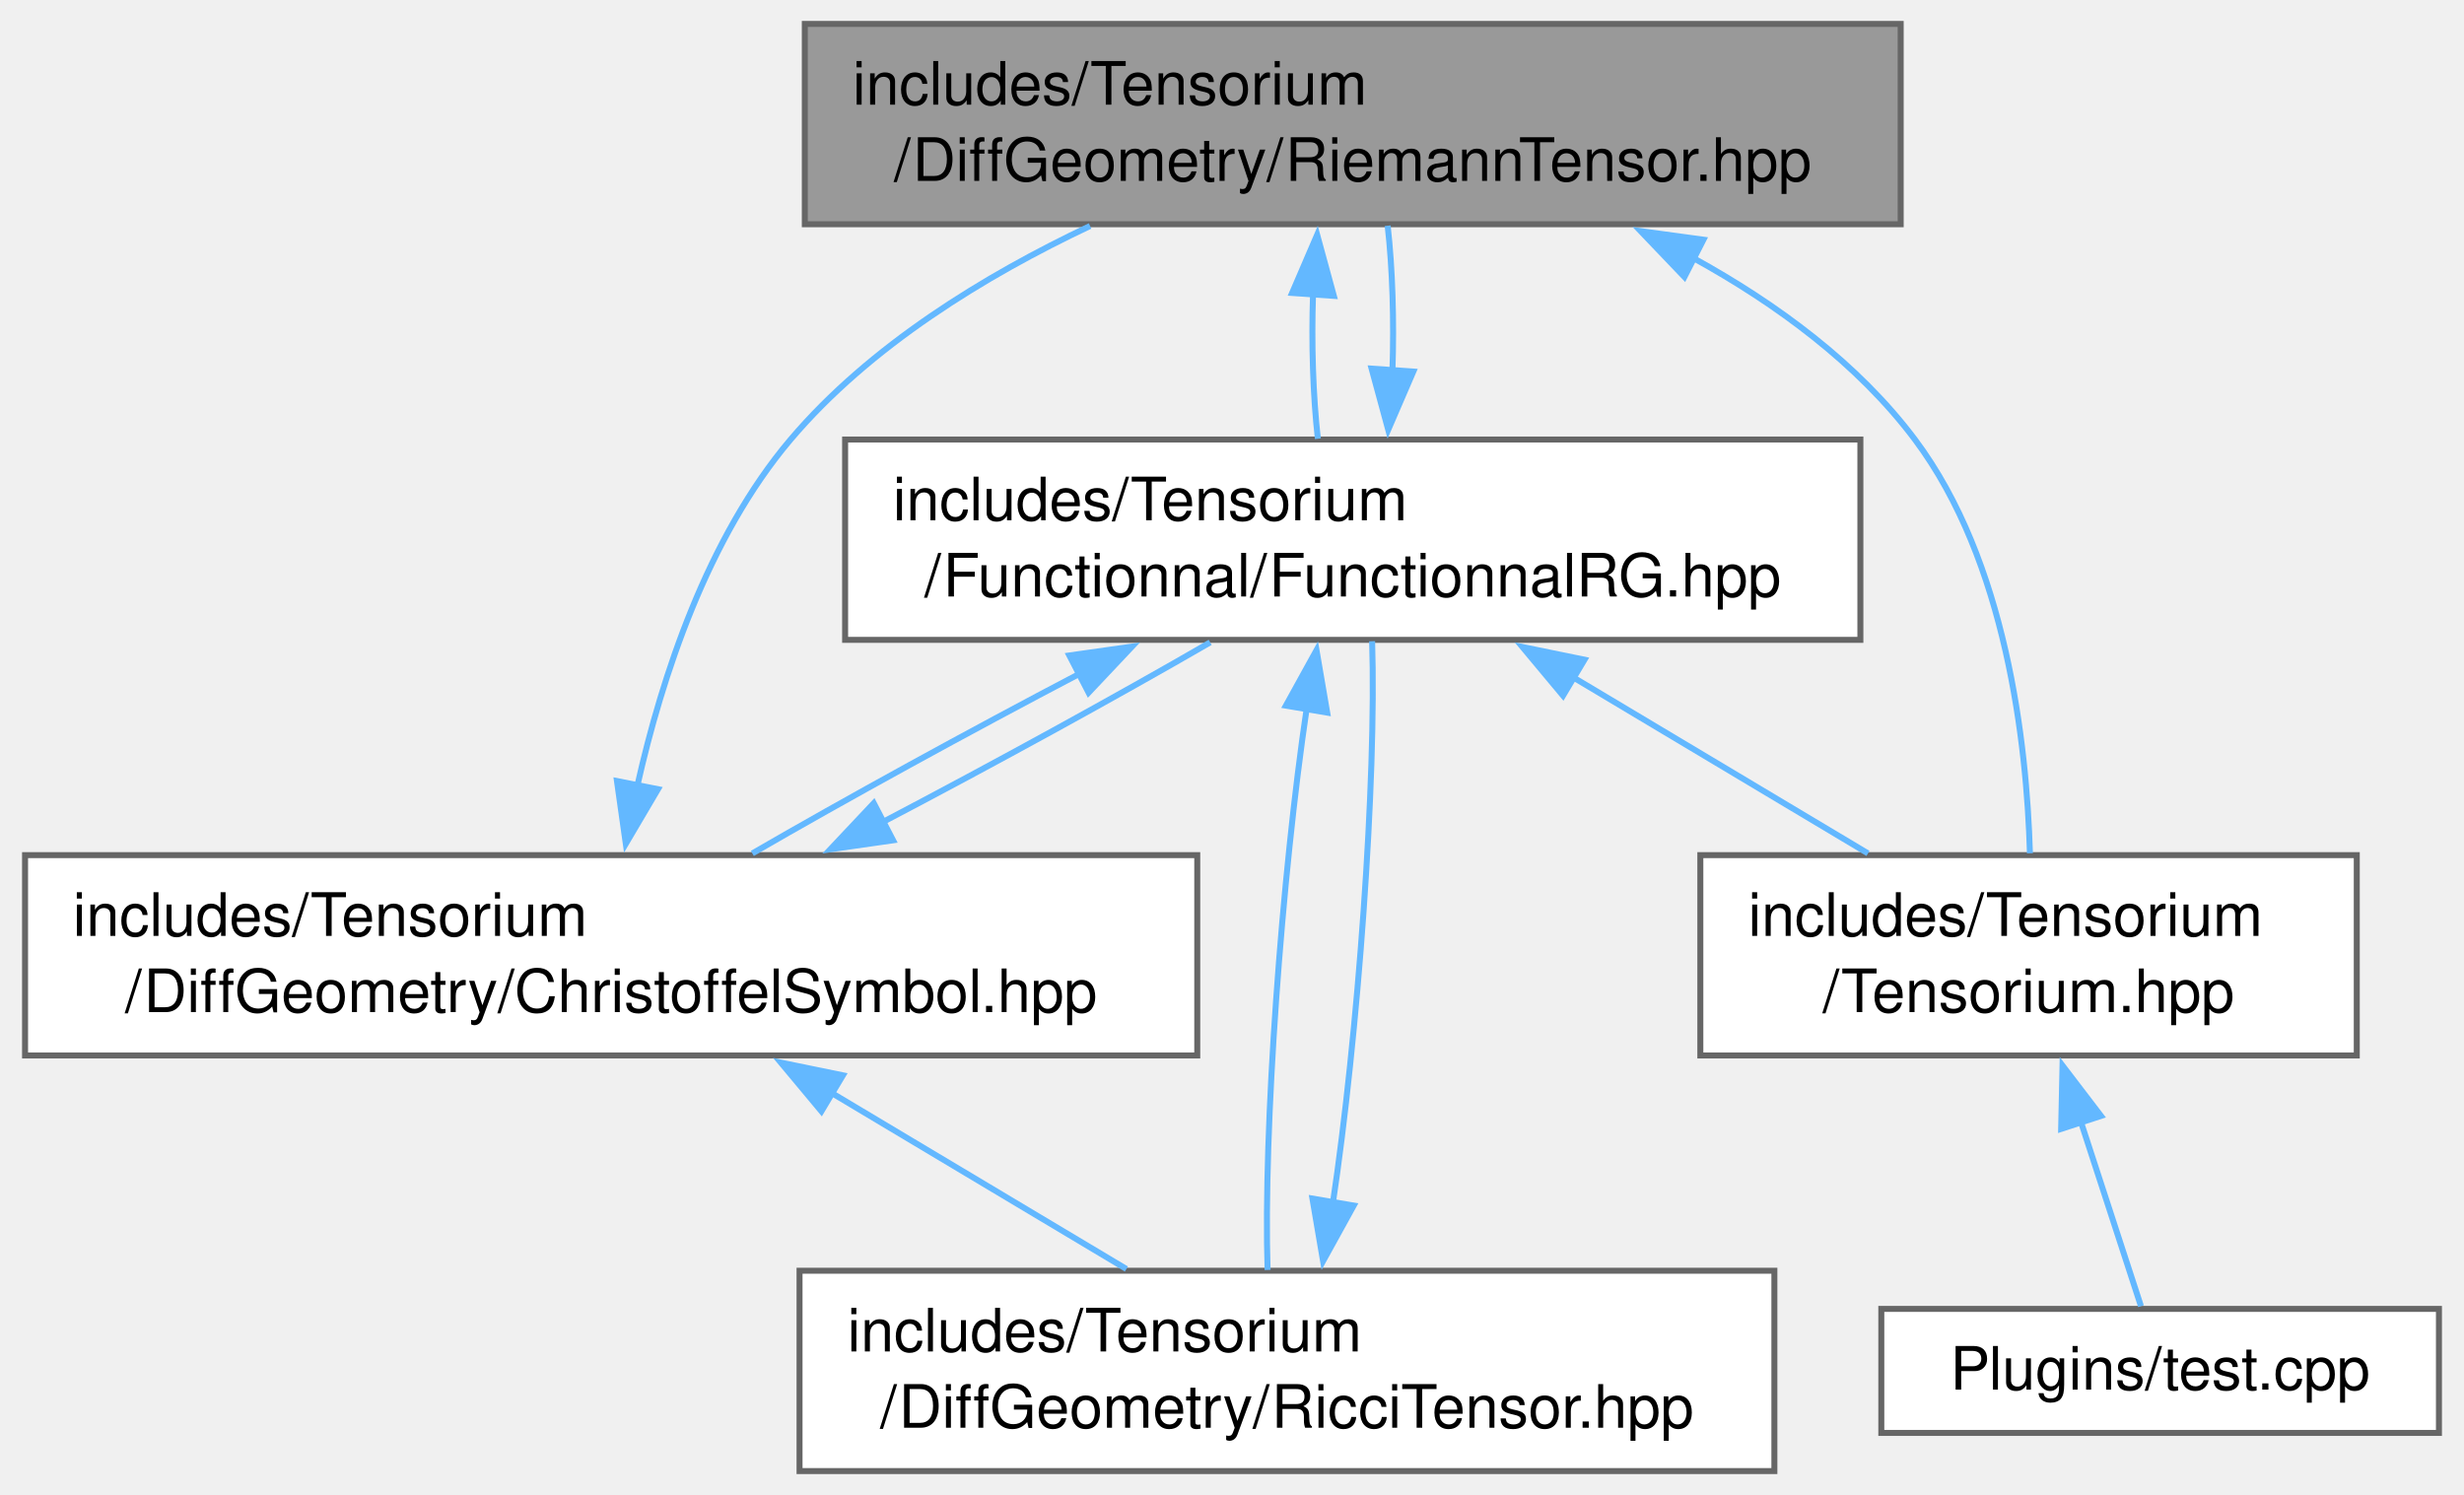
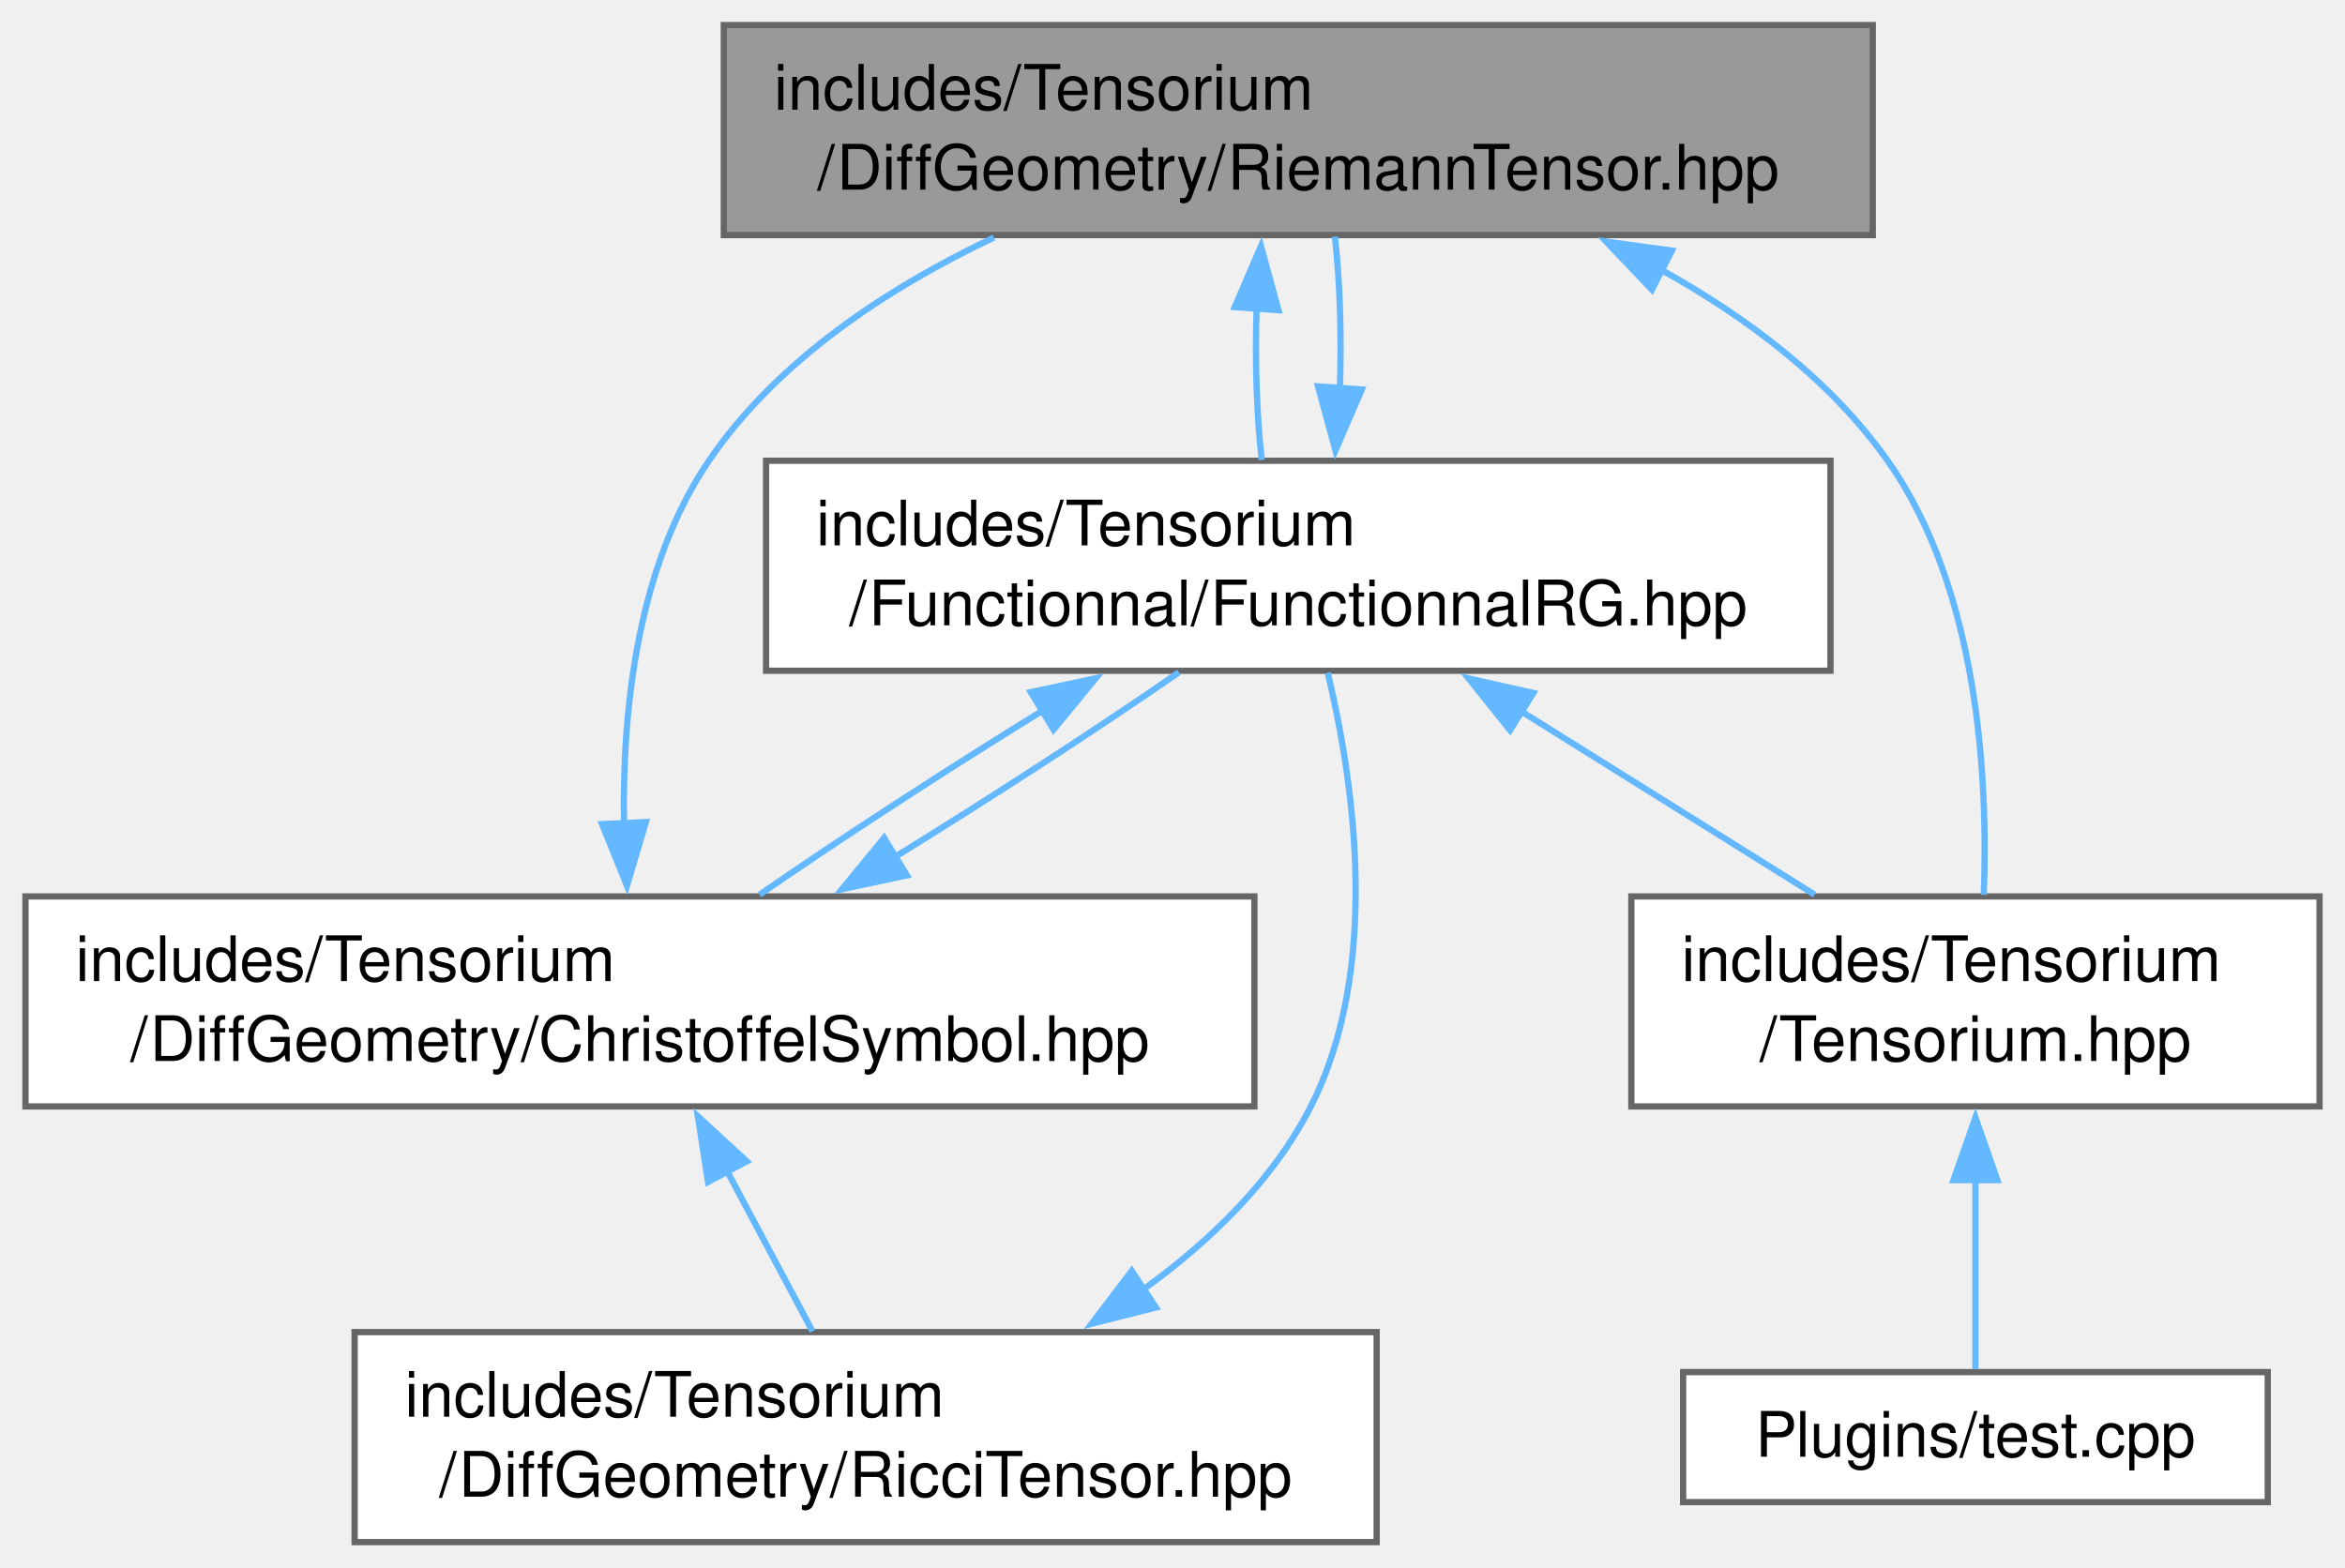
- <svg xmlns="http://www.w3.org/2000/svg" xmlns:xlink="http://www.w3.org/1999/xlink" width="412pt" height="250pt" viewBox="0.00 0.00 411.62 250.00">
+ <svg xmlns="http://www.w3.org/2000/svg" xmlns:xlink="http://www.w3.org/1999/xlink" width="374pt" height="250pt" viewBox="0.00 0.00 373.88 250.00">
  <g id="graph0" class="graph" transform="scale(1 1) rotate(0) translate(4 246)">
    <g id="Node000001" class="node">
      <g id="a_Node000001">
        <a xlink:title=" ">
-           <polygon fill="#999999" stroke="#666666" points="313.62,-242 130.38,-242 130.38,-208.5 313.62,-208.5 313.62,-242" />
-           <text text-anchor="start" x="138.38" y="-228.5" font-family="Helvetica,sans-Serif" font-size="10.00">includes/Tensorium</text>
-           <text text-anchor="middle" x="222" y="-215.75" font-family="Helvetica,sans-Serif" font-size="10.00">/DiffGeometry/RiemannTensor.hpp</text>
+           <polygon fill="#999999" stroke="#666666" points="294.62,-242 111.38,-242 111.38,-208.5 294.62,-208.5 294.62,-242" />
+           <text text-anchor="start" x="119.38" y="-228.5" font-family="Helvetica,sans-Serif" font-size="10.00">includes/Tensorium</text>
+           <text text-anchor="middle" x="203" y="-215.75" font-family="Helvetica,sans-Serif" font-size="10.00">/DiffGeometry/RiemannTensor.hpp</text>
        </a>
      </g>
    </g>
    <g id="Node000002" class="node">
      <g id="a_Node000002">
        <a xlink:href="FunctionnalRG_8hpp.html" target="_top" xlink:title=" ">
-           <polygon fill="white" stroke="#666666" points="306.88,-172.5 137.12,-172.5 137.12,-139 306.88,-139 306.88,-172.5" />
-           <text text-anchor="start" x="145.12" y="-159" font-family="Helvetica,sans-Serif" font-size="10.00">includes/Tensorium</text>
-           <text text-anchor="middle" x="222" y="-146.25" font-family="Helvetica,sans-Serif" font-size="10.00">/Functionnal/FunctionnalRG.hpp</text>
+           <polygon fill="white" stroke="#666666" points="287.88,-172.5 118.12,-172.5 118.12,-139 287.88,-139 287.88,-172.5" />
+           <text text-anchor="start" x="126.12" y="-159" font-family="Helvetica,sans-Serif" font-size="10.00">includes/Tensorium</text>
+           <text text-anchor="middle" x="203" y="-146.25" font-family="Helvetica,sans-Serif" font-size="10.00">/Functionnal/FunctionnalRG.hpp</text>
        </a>
      </g>
    </g>
    <g id="edge1_Node000001_Node000002" class="edge">
      <g id="a_edge1_Node000001_Node000002">
        <a xlink:title=" ">
-           <path fill="none" stroke="#63b8ff" d="M215.36,-196.81C215.08,-188.59 215.35,-179.84 216.17,-172.63" />
-           <polygon fill="#63b8ff" stroke="#63b8ff" points="211.86,-197.01 216.05,-206.74 218.84,-196.52 211.86,-197.01" />
+           <path fill="none" stroke="#63b8ff" d="M196.36,-196.81C196.08,-188.59 196.35,-179.84 197.17,-172.63" />
+           <polygon fill="#63b8ff" stroke="#63b8ff" points="192.86,-197.01 197.05,-206.74 199.84,-196.52 192.86,-197.01" />
        </a>
      </g>
    </g>
    <g id="Node000005" class="node">
      <g id="a_Node000005">
        <a xlink:href="Tensorium_8hpp.html" target="_top" xlink:title=" ">
-           <polygon fill="white" stroke="#666666" points="389.88,-103 280.12,-103 280.12,-69.5 389.88,-69.5 389.88,-103" />
-           <text text-anchor="start" x="288.12" y="-89.5" font-family="Helvetica,sans-Serif" font-size="10.00">includes/Tensorium</text>
-           <text text-anchor="middle" x="335" y="-76.75" font-family="Helvetica,sans-Serif" font-size="10.00">/Tensorium.hpp</text>
+           <polygon fill="white" stroke="#666666" points="365.88,-103 256.12,-103 256.12,-69.5 365.88,-69.5 365.88,-103" />
+           <text text-anchor="start" x="264.12" y="-89.5" font-family="Helvetica,sans-Serif" font-size="10.00">includes/Tensorium</text>
+           <text text-anchor="middle" x="311" y="-76.75" font-family="Helvetica,sans-Serif" font-size="10.00">/Tensorium.hpp</text>
        </a>
      </g>
    </g>
-     <g id="edge11_Node000001_Node000005" class="edge">
-       <g id="a_edge11_Node000001_Node000005">
+     <g id="edge10_Node000001_Node000005" class="edge">
+       <g id="a_edge10_Node000001_Node000005">
        <a xlink:title=" ">
-           <path fill="none" stroke="#63b8ff" d="M278.93,-202.86C292.85,-195.2 306.47,-185.21 316,-172.5 331.28,-152.12 334.69,-121.77 335.23,-103.32" />
-           <polygon fill="#63b8ff" stroke="#63b8ff" points="277.46,-199.69 270.14,-207.35 280.64,-205.92 277.46,-199.69" />
+           <path fill="none" stroke="#63b8ff" d="M260.81,-203C274.59,-195.36 287.92,-185.35 297,-172.5 311.54,-151.92 313.03,-121.64 312.33,-103.25" />
+           <polygon fill="#63b8ff" stroke="#63b8ff" points="259.4,-199.79 252.1,-207.46 262.59,-206.02 259.4,-199.79" />
        </a>
      </g>
    </g>
-     <g id="edge8_Node000002_Node000001" class="edge">
-       <g id="a_edge8_Node000002_Node000001">
+     <g id="edge7_Node000002_Node000001" class="edge">
+       <g id="a_edge7_Node000002_Node000001">
        <a xlink:title=" ">
-           <path fill="none" stroke="#63b8ff" d="M228.64,-184.06C228.92,-192.28 228.66,-201.02 227.84,-208.25" />
-           <polygon fill="#63b8ff" stroke="#63b8ff" points="232.13,-183.87 227.93,-174.14 225.15,-184.36 232.13,-183.87" />
+           <path fill="none" stroke="#63b8ff" d="M209.64,-184.06C209.92,-192.28 209.66,-201.02 208.84,-208.25" />
+           <polygon fill="#63b8ff" stroke="#63b8ff" points="213.13,-183.87 208.93,-174.14 206.15,-184.36 213.13,-183.87" />
        </a>
      </g>
    </g>
    <g id="Node000003" class="node">
      <g id="a_Node000003">
        <a xlink:href="ChristoffelSymbol_8hpp.html" target="_top" xlink:title=" ">
          <polygon fill="white" stroke="#666666" points="196,-103 0,-103 0,-69.5 196,-69.5 196,-103" />
          <text text-anchor="start" x="8" y="-89.5" font-family="Helvetica,sans-Serif" font-size="10.00">includes/Tensorium</text>
          <text text-anchor="middle" x="98" y="-76.75" font-family="Helvetica,sans-Serif" font-size="10.00">/DiffGeometry/ChristoffelSymbol.hpp</text>
        </a>
      </g>
    </g>
    <g id="edge2_Node000002_Node000003" class="edge">
      <g id="a_edge2_Node000002_Node000003">
        <a xlink:title=" ">
-           <path fill="none" stroke="#63b8ff" d="M176.37,-133.36C157.79,-123.62 137.12,-112.28 121.61,-103.29" />
-           <polygon fill="#63b8ff" stroke="#63b8ff" points="174.61,-136.39 185.1,-137.88 177.83,-130.17 174.61,-136.39" />
+           <path fill="none" stroke="#63b8ff" d="M162.51,-132.82C146.9,-123.2 129.84,-112.11 117.1,-103.29" />
+           <polygon fill="#63b8ff" stroke="#63b8ff" points="160.34,-135.59 170.7,-137.8 163.97,-129.61 160.34,-135.59" />
+         </a>
+       </g>
+     </g>
+     <g id="edge8_Node000002_Node000005" class="edge">
+       <g id="a_edge8_Node000002_Node000005">
+         <a xlink:title=" ">
+           <path fill="none" stroke="#63b8ff" d="M238.53,-132.54C253.82,-122.99 271.35,-112.03 285.34,-103.29" />
+           <polygon fill="#63b8ff" stroke="#63b8ff" points="236.78,-129.51 230.15,-137.78 240.49,-135.45 236.78,-129.51" />
+         </a>
+       </g>
+     </g>
+     <g id="edge5_Node000003_Node000001" class="edge">
+       <g id="a_edge5_Node000003_Node000001">
+         <a xlink:title=" ">
+           <path fill="none" stroke="#63b8ff" d="M95.46,-114.63C95.17,-132.55 97.53,-155.66 109,-172.5 119.91,-188.51 137.47,-200.06 154.47,-208.12" />
+           <polygon fill="#63b8ff" stroke="#63b8ff" points="98.95,-114.87 95.93,-104.71 91.96,-114.53 98.95,-114.87" />
+         </a>
+       </g>
+     </g>
+     <g id="edge6_Node000003_Node000002" class="edge">
+       <g id="a_edge6_Node000003_Node000002">
+         <a xlink:title=" ">
+           <path fill="none" stroke="#63b8ff" d="M138.42,-109.14C154.07,-118.79 171.2,-129.91 183.96,-138.75" />
+           <polygon fill="#63b8ff" stroke="#63b8ff" points="140.58,-106.36 130.22,-104.15 136.94,-112.34 140.58,-106.36" />
        </a>
      </g>
    </g>
    <g id="Node000004" class="node">
      <g id="a_Node000004">
        <a xlink:href="RicciTensor_8hpp.html" target="_top" xlink:title=" ">
-           <polygon fill="white" stroke="#666666" points="292.5,-33.5 129.5,-33.5 129.5,0 292.5,0 292.5,-33.5" />
-           <text text-anchor="start" x="137.5" y="-20" font-family="Helvetica,sans-Serif" font-size="10.00">includes/Tensorium</text>
-           <text text-anchor="middle" x="211" y="-7.25" font-family="Helvetica,sans-Serif" font-size="10.00">/DiffGeometry/RicciTensor.hpp</text>
-         </a>
-       </g>
-     </g>
-     <g id="edge7_Node000002_Node000004" class="edge">
-       <g id="a_edge7_Node000002_Node000004">
-         <a xlink:title=" ">
-           <path fill="none" stroke="#63b8ff" d="M214.33,-127.75C210.13,-99.67 207.01,-56.67 207.76,-33.63" />
-           <polygon fill="#63b8ff" stroke="#63b8ff" points="210.82,-128 215.94,-137.27 217.73,-126.83 210.82,-128" />
-         </a>
-       </g>
-     </g>
-     <g id="edge9_Node000002_Node000005" class="edge">
-       <g id="a_edge9_Node000002_Node000005">
-         <a xlink:title=" ">
-           <path fill="none" stroke="#63b8ff" d="M258.72,-132.82C274.82,-123.2 293.38,-112.11 308.15,-103.29" />
-           <polygon fill="#63b8ff" stroke="#63b8ff" points="257.16,-129.67 250.37,-137.81 260.75,-135.68 257.16,-129.67" />
-         </a>
-       </g>
-     </g>
-     <g id="edge5_Node000003_Node000001" class="edge">
-       <g id="a_edge5_Node000003_Node000001">
-         <a xlink:title=" ">
-           <path fill="none" stroke="#63b8ff" d="M102.4,-114.69C106.47,-132.79 114.09,-156.08 128,-172.5 141.25,-188.13 160.47,-199.89 178.08,-208.21" />
-           <polygon fill="#63b8ff" stroke="#63b8ff" points="105.83,-114.03 100.45,-104.9 98.97,-115.39 105.83,-114.03" />
-         </a>
-       </g>
-     </g>
-     <g id="edge6_Node000003_Node000002" class="edge">
-       <g id="a_edge6_Node000003_Node000002">
-         <a xlink:title=" ">
-           <path fill="none" stroke="#63b8ff" d="M143.36,-108.5C161.92,-118.23 182.6,-129.57 198.16,-138.58" />
-           <polygon fill="#63b8ff" stroke="#63b8ff" points="145.14,-105.48 134.65,-103.98 141.91,-111.69 145.14,-105.48" />
+           <polygon fill="white" stroke="#666666" points="215.5,-33.5 52.5,-33.5 52.5,0 215.5,0 215.5,-33.5" />
+           <text text-anchor="start" x="60.5" y="-20" font-family="Helvetica,sans-Serif" font-size="10.00">includes/Tensorium</text>
+           <text text-anchor="middle" x="134" y="-7.25" font-family="Helvetica,sans-Serif" font-size="10.00">/DiffGeometry/RicciTensor.hpp</text>
        </a>
      </g>
    </g>
    <g id="edge3_Node000003_Node000004" class="edge">
      <g id="a_edge3_Node000003_Node000004">
        <a xlink:title=" ">
-           <path fill="none" stroke="#63b8ff" d="M134.72,-63.32C150.82,-53.7 169.38,-42.61 184.15,-33.79" />
-           <polygon fill="#63b8ff" stroke="#63b8ff" points="133.16,-60.17 126.37,-68.31 136.75,-66.18 133.16,-60.17" />
+           <path fill="none" stroke="#63b8ff" d="M111.87,-59.24C116.47,-50.61 121.46,-41.26 125.53,-33.63" />
+           <polygon fill="#63b8ff" stroke="#63b8ff" points="108.86,-57.45 107.24,-67.92 115.04,-60.74 108.86,-57.45" />
        </a>
      </g>
    </g>
    <g id="edge4_Node000004_Node000002" class="edge">
      <g id="a_edge4_Node000004_Node000002">
        <a xlink:title=" ">
-           <path fill="none" stroke="#63b8ff" d="M218.65,-44.63C222.86,-72.66 225.99,-115.67 225.24,-138.77" />
-           <polygon fill="#63b8ff" stroke="#63b8ff" points="222.16,-44.4 217.04,-35.12 215.26,-45.57 222.16,-44.4" />
+           <path fill="none" stroke="#63b8ff" d="M178.25,-40.27C188.94,-47.99 199.01,-57.72 205,-69.5 216.14,-91.41 211.99,-120.75 207.7,-138.67" />
+           <polygon fill="#63b8ff" stroke="#63b8ff" points="180.3,-37.43 170.03,-34.83 176.44,-43.27 180.3,-37.43" />
        </a>
      </g>
    </g>
    <g id="Node000006" class="node">
      <g id="a_Node000006">
        <a xlink:href="test_8cpp.html" target="_top" xlink:title=" ">
-           <polygon fill="white" stroke="#666666" points="403.62,-27.12 310.38,-27.12 310.38,-6.38 403.62,-6.38 403.62,-27.12" />
-           <text text-anchor="middle" x="357" y="-13.62" font-family="Helvetica,sans-Serif" font-size="10.00">Plugins/test.cpp</text>
+           <polygon fill="white" stroke="#666666" points="357.62,-27.12 264.38,-27.12 264.38,-6.38 357.62,-6.38 357.62,-27.12" />
+           <text text-anchor="middle" x="311" y="-13.62" font-family="Helvetica,sans-Serif" font-size="10.00">Plugins/test.cpp</text>
        </a>
      </g>
    </g>
-     <g id="edge10_Node000005_Node000006" class="edge">
-       <g id="a_edge10_Node000005_Node000006">
+     <g id="edge9_Node000005_Node000006" class="edge">
+       <g id="a_edge9_Node000005_Node000006">
        <a xlink:title=" ">
-           <path fill="none" stroke="#63b8ff" d="M343.73,-58.47C347.28,-47.58 351.16,-35.68 353.8,-27.57" />
-           <polygon fill="#63b8ff" stroke="#63b8ff" points="340.45,-57.22 340.68,-67.81 347.11,-59.39 340.45,-57.22" />
+           <path fill="none" stroke="#63b8ff" d="M311,-57.78C311,-47.08 311,-35.51 311,-27.57" />
+           <polygon fill="#63b8ff" stroke="#63b8ff" points="307.5,-57.74 311,-67.74 314.5,-57.74 307.5,-57.74" />
        </a>
      </g>
    </g>
  </g>
</svg>
